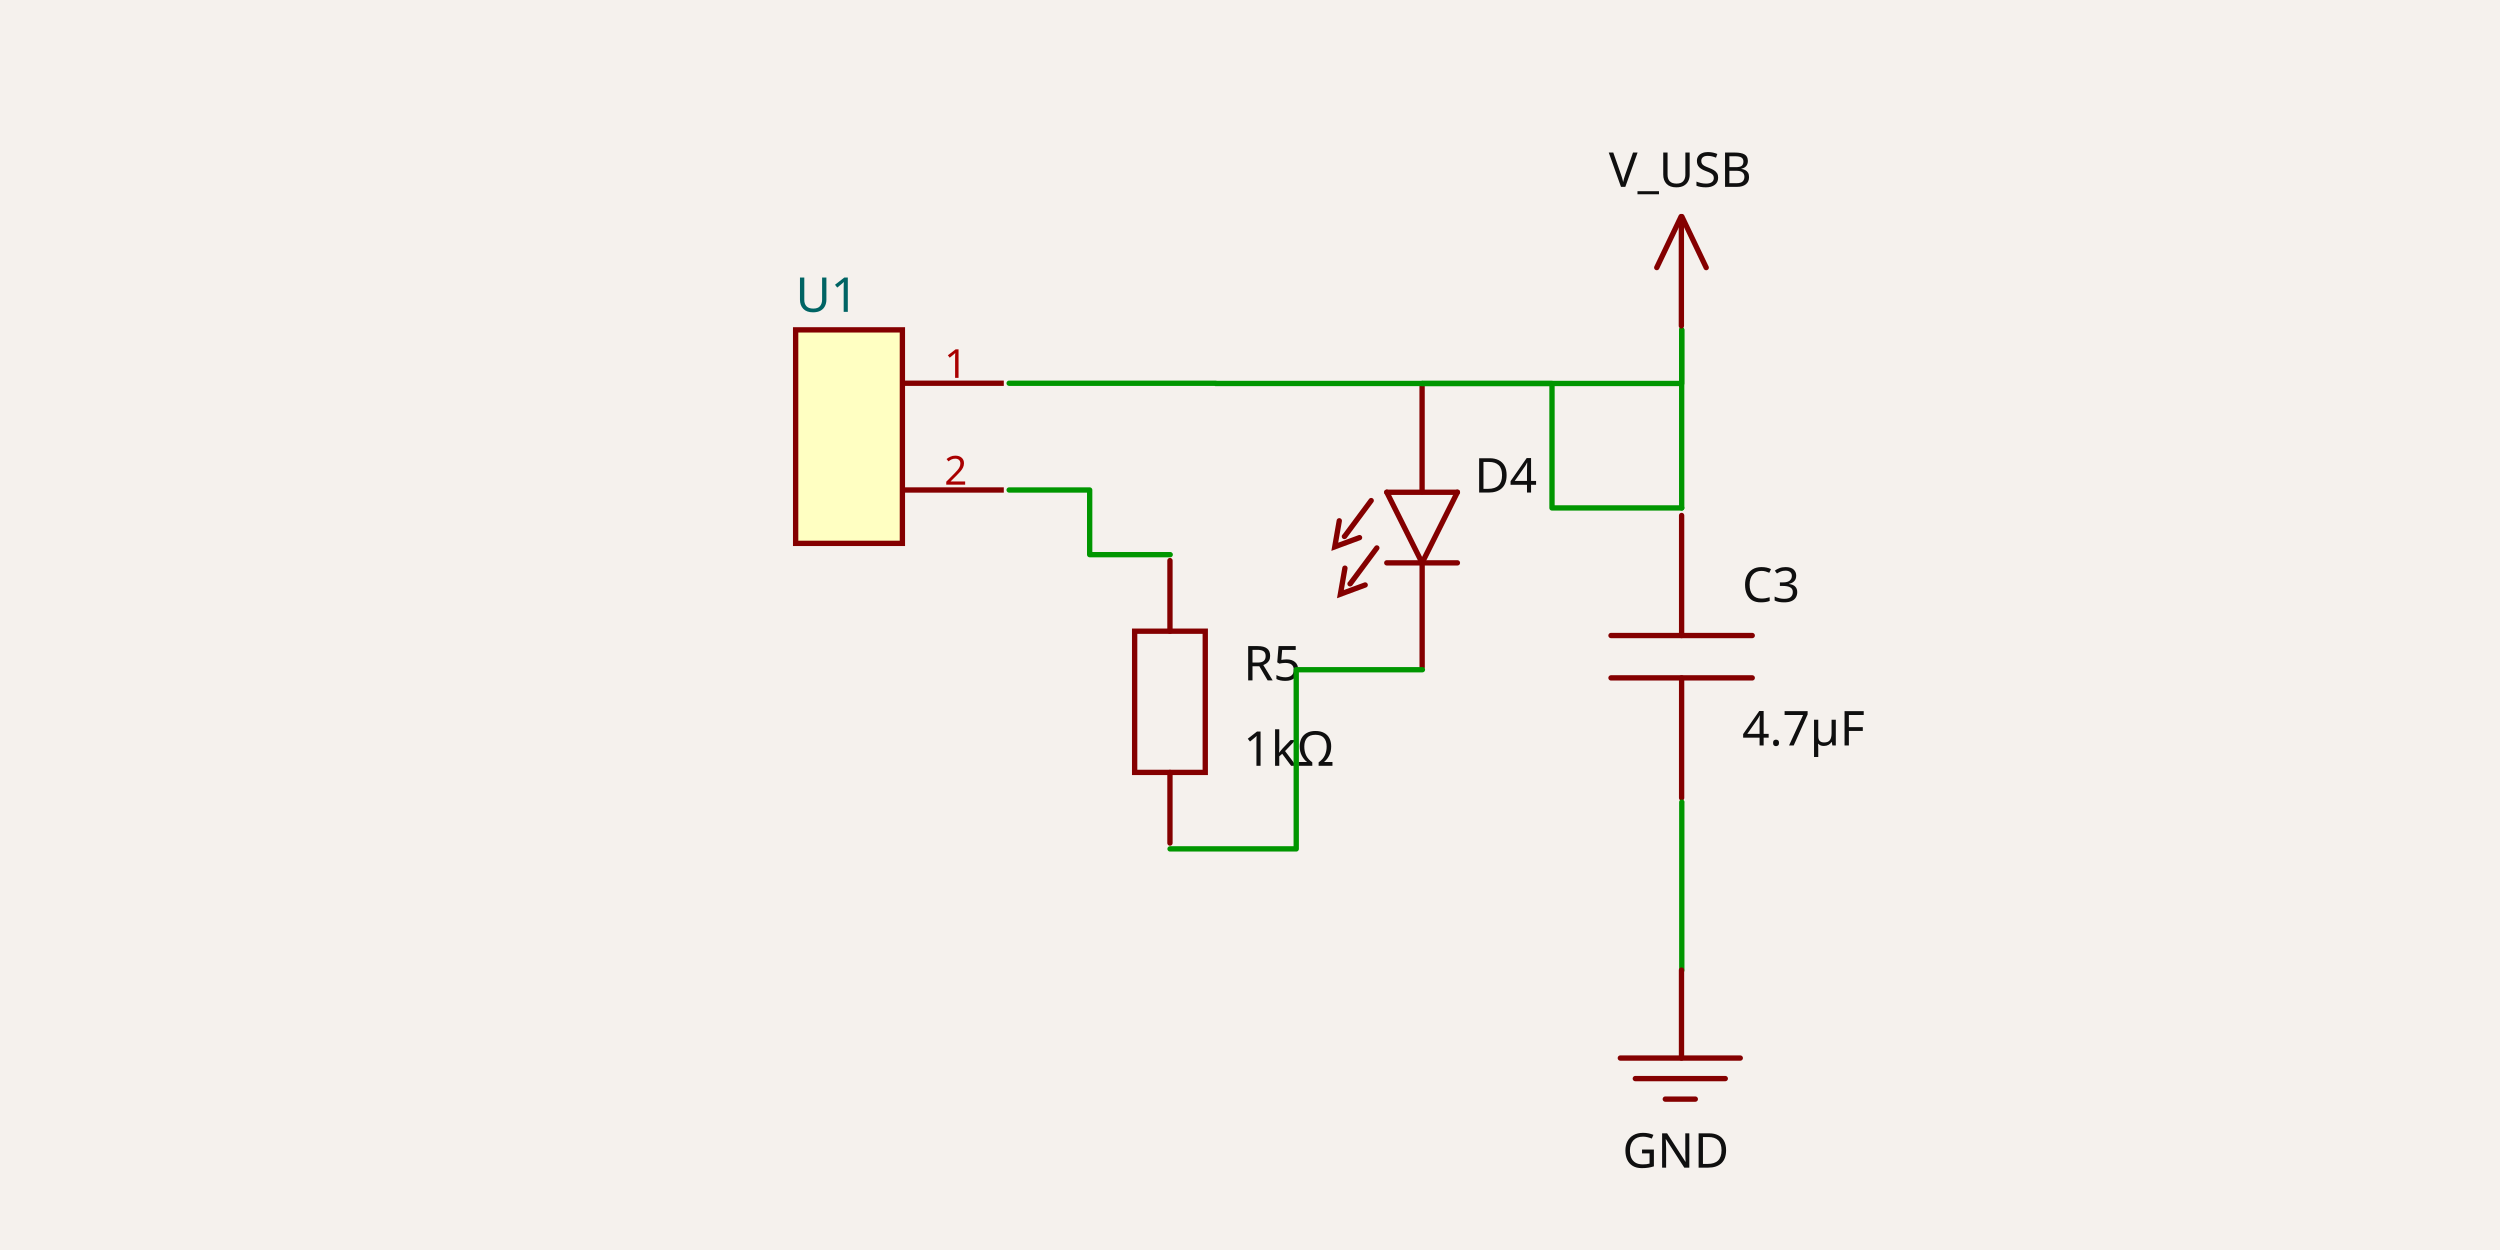
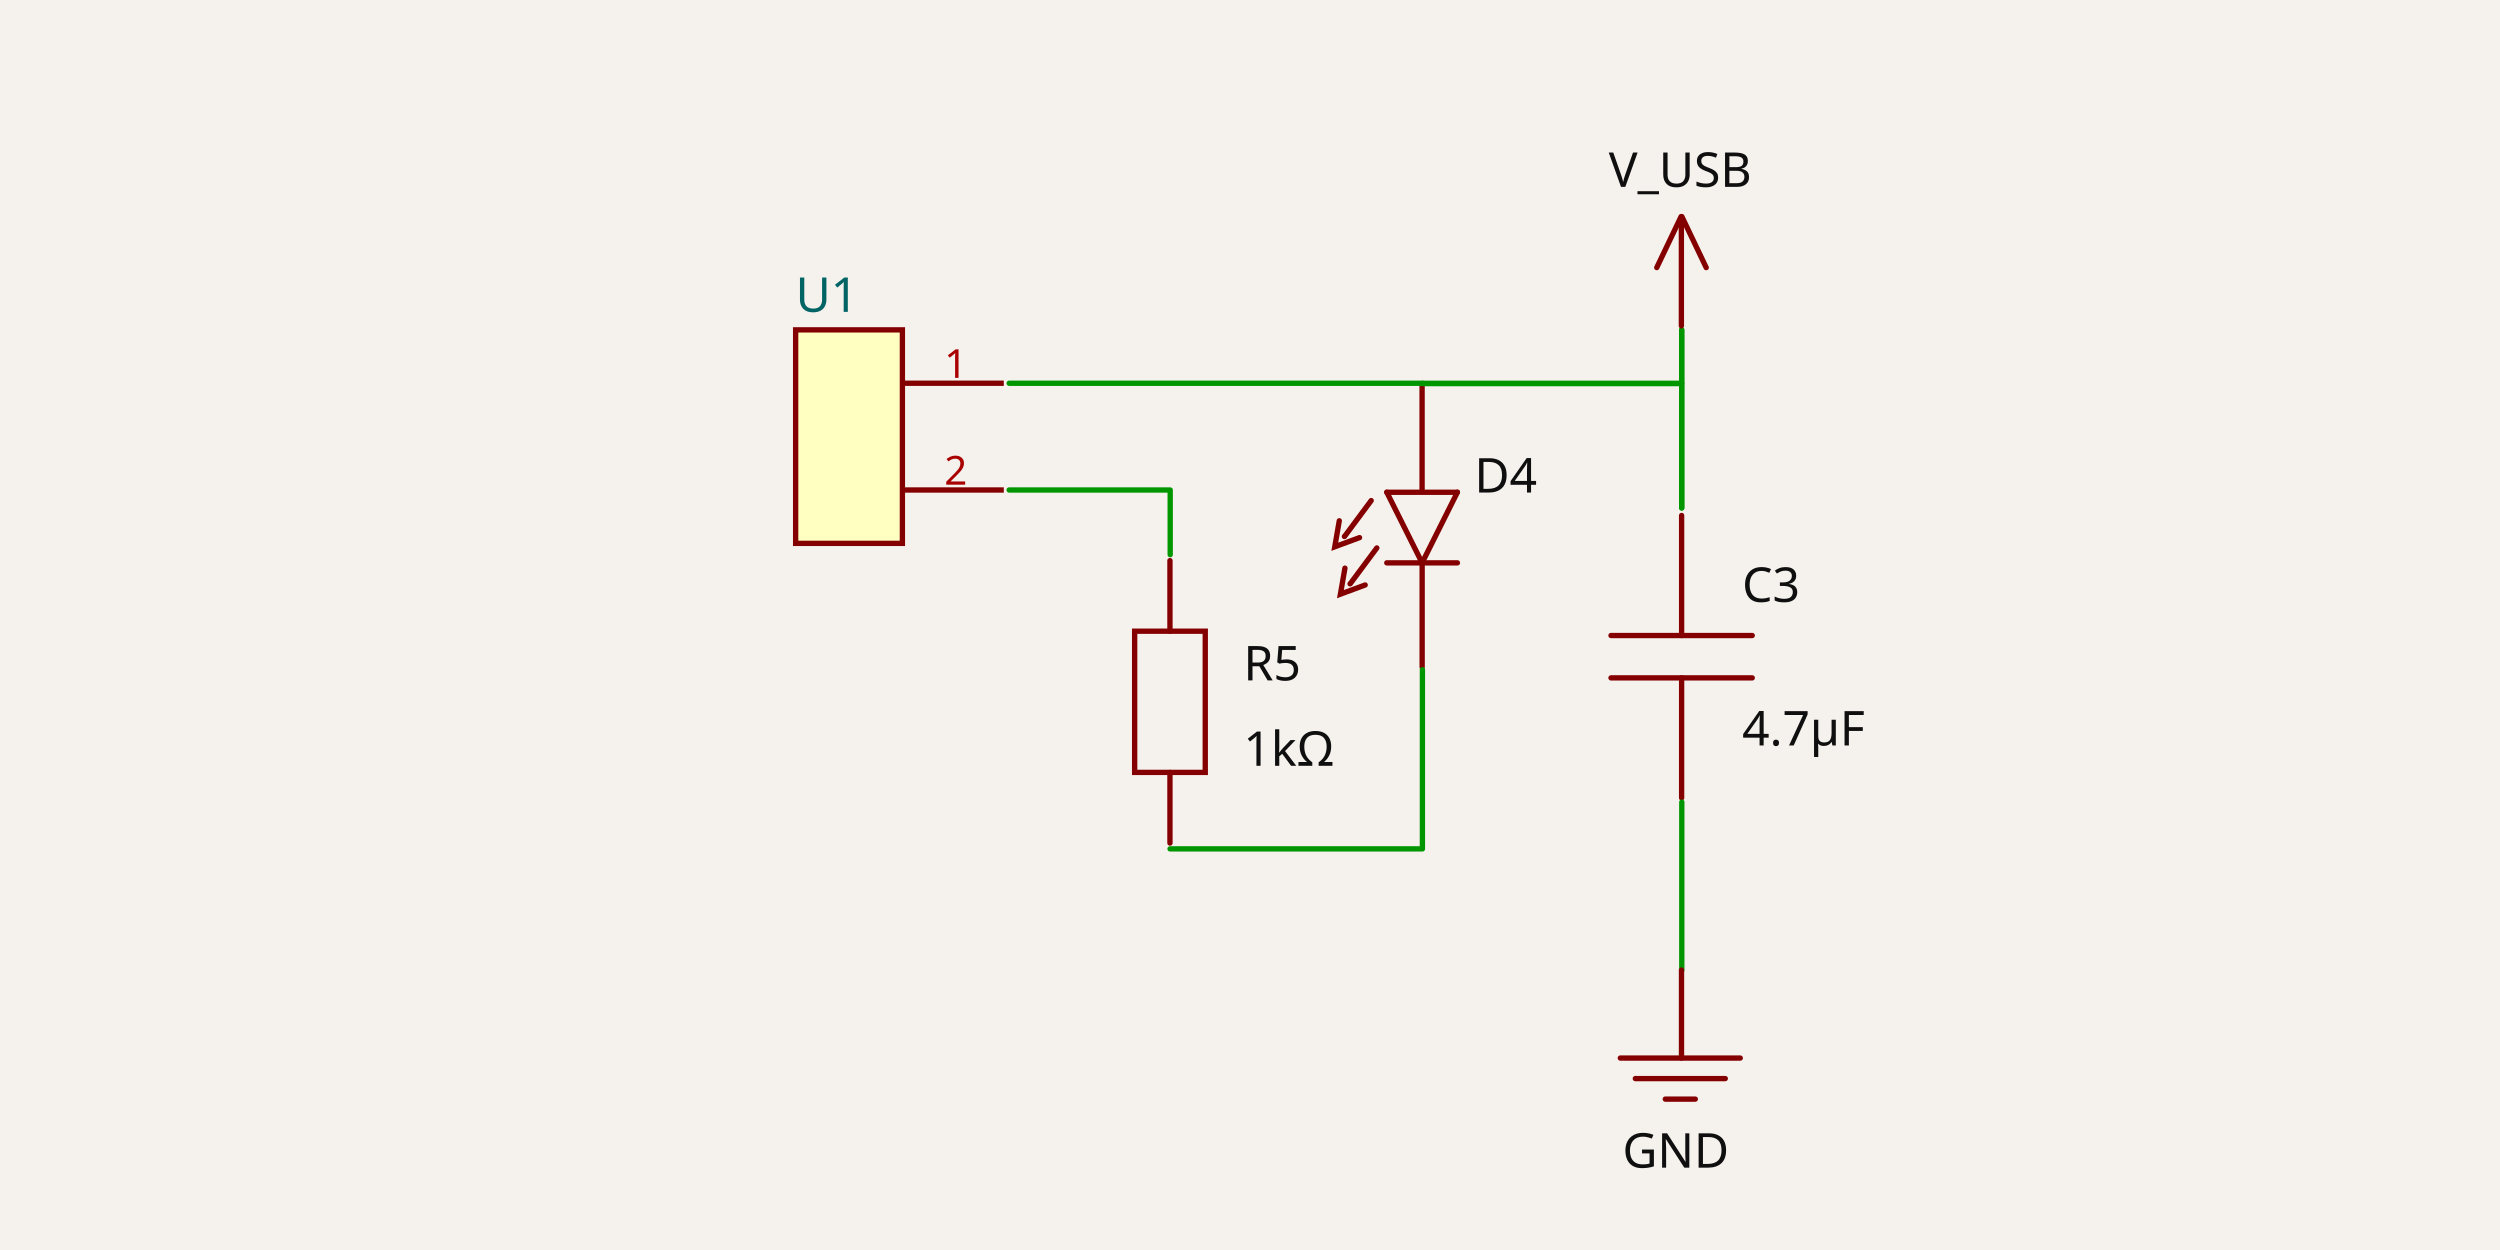
- <svg xmlns="http://www.w3.org/2000/svg" width="1200" height="600" style="background-color: rgb(245, 241, 237)" data-real-to-screen-transform="matrix(128.1029378274,0,0,-128.1029378274,407.5272788043,209.5764062856)" data-software-used-string="@tscircuit/core@0.0.555">
+ <svg xmlns="http://www.w3.org/2000/svg" width="1200" height="600" style="background-color: rgb(245, 241, 237)" data-real-to-screen-transform="matrix(128.1029378274,0,0,-128.1029378274,407.5272788043,209.5764062856)" data-software-used-string="@tscircuit/core@0.0.532">
  <style>
              .boundary { fill: rgb(245, 241, 237); }
              .schematic-boundary { fill: none; stroke: #fff; }
              .component { fill: none; stroke: rgb(132, 0, 0); }
              .chip { fill: rgb(255, 255, 194); stroke: rgb(132, 0, 0); }
              .component-pin { fill: none; stroke: rgb(132, 0, 0); }
              .trace:hover {
                filter: invert(1);
              }
              .trace:hover .trace-crossing-outline {
                opacity: 0;
              }
              .trace:hover .trace-junction {
                filter: invert(1);
              }
              .text { font-family: sans-serif; fill: rgb(0, 150, 0); }
              .pin-number { fill: rgb(169, 0, 0); }
              .port-label { fill: rgb(0, 100, 100); }
              .component-name { fill: rgb(0, 100, 100); }
            </style>
  <rect class="boundary" x="0" y="0" width="1200" height="600" />
  <g data-circuit-json-type="schematic_component" data-schematic-component-id="schematic_component_0">
    <rect class="component chip" x="381.907" y="158.335" width="51.241" height="102.482" stroke-width="2.562px" fill="rgb(255, 255, 194)" stroke="rgb(132, 0, 0)" />
    <rect class="component-overlay" x="381.907" y="158.335" width="51.241" height="102.482" fill="transparent" />
    <text x="381.907" y="277.471" fill="#006464" text-anchor="start" dominant-baseline="middle" font-family="sans-serif" font-size="23.059px" transform="rotate(0, 381.9067, 277.471)" />
    <text x="381.907" y="141.682" fill="#006464" text-anchor="start" dominant-baseline="middle" font-family="sans-serif" font-size="23.059px" transform="rotate(0, 381.9067, 141.6818)">U1</text>
    <line class="component-pin" x1="481.827" y1="183.956" x2="433.148" y2="183.956" stroke-width="2.562px" />
    <text class="pin-number" x="458.768" y="181.394" style="font-family: sans-serif;" fill="rgb(169, 0, 0)" text-anchor="middle" dominant-baseline="auto" font-size="19.215px" transform="">1</text>
    <line class="component-pin" x1="481.827" y1="235.197" x2="433.148" y2="235.197" stroke-width="2.562px" />
    <text class="pin-number" x="458.768" y="232.635" style="font-family: sans-serif;" fill="rgb(169, 0, 0)" text-anchor="middle" dominant-baseline="auto" font-size="19.215px" transform="">2</text>
  </g>
  <g data-circuit-json-type="schematic_component" data-schematic-component-id="schematic_component_1">
    <rect class="component-overlay" x="544.632" y="269.085" width="33.894" height="135.576" fill="transparent" />
    <path d="M 561.579 404.661 L 561.579 370.767" stroke="rgb(132, 0, 0)" fill="none" stroke-width="2.562px" stroke-linecap="round" />
    <path d="M 561.579 302.979 L 561.579 269.085" stroke="rgb(132, 0, 0)" fill="none" stroke-width="2.562px" stroke-linecap="round" />
    <path d="M 544.632 336.873 L 544.632 302.979 L 578.526 302.979 L 578.526 370.767 L 544.632 370.767 L 544.632 336.873" stroke="rgb(132, 0, 0)" fill="none" stroke-width="2.562px" stroke-linecap="round" />
    <text x="596.886" y="318.595" fill="rgb(15, 15, 15)" font-family="sans-serif" text-anchor="start" dominant-baseline="middle" font-size="23.059px">R5</text>
    <text x="596.886" y="359.588" fill="rgb(15, 15, 15)" font-family="sans-serif" text-anchor="start" dominant-baseline="middle" font-size="23.059px">1kΩ</text>
  </g>
  <g data-circuit-json-type="schematic_component" data-schematic-component-id="schematic_component_2">
    <rect class="component-overlay" x="773.283" y="247.43" width="67.788" height="135.576" fill="transparent" />
    <path d="M 807.177 247.43 L 807.177 305.049" stroke="rgb(132, 0, 0)" fill="none" stroke-width="2.562px" stroke-linecap="round" />
    <path d="M 807.177 325.386 L 807.177 383.005" stroke="rgb(132, 0, 0)" fill="none" stroke-width="2.562px" stroke-linecap="round" />
    <path d="M 773.283 305.049 L 841.071 305.049" stroke="rgb(132, 0, 0)" fill="none" stroke-width="2.562px" stroke-linecap="round" />
    <path d="M 773.283 325.386 L 841.071 325.386" stroke="rgb(132, 0, 0)" fill="none" stroke-width="2.562px" stroke-linecap="round" />
    <text x="836.223" y="288.905" fill="rgb(15, 15, 15)" font-family="sans-serif" text-anchor="start" dominant-baseline="auto" font-size="23.059px">C3</text>
    <text x="836.223" y="339.934" fill="rgb(15, 15, 15)" font-family="sans-serif" text-anchor="start" dominant-baseline="hanging" font-size="23.059px">4.7µF</text>
  </g>
  <g data-circuit-json-type="schematic_component" data-schematic-component-id="schematic_component_3">
    <rect class="component-overlay" x="640.692" y="185.436" width="58.858" height="134.784" fill="transparent" />
    <path d="M 682.603 270.17 L 699.55 236.277" stroke="rgb(132, 0, 0)" fill="none" stroke-width="2.562px" stroke-linecap="round" />
    <path d="M 682.631 269.117 L 682.631 320.22" stroke="rgb(132, 0, 0)" fill="none" stroke-width="2.562px" stroke-linecap="round" />
    <path d="M 665.656 236.277 L 682.603 270.17" stroke="rgb(132, 0, 0)" fill="none" stroke-width="2.562px" stroke-linecap="round" />
    <path d="M 699.55 236.277 L 665.656 236.277" stroke="rgb(132, 0, 0)" fill="none" stroke-width="2.562px" stroke-linecap="round" />
    <path d="M 665.656 270.17 L 699.55 270.17" stroke="rgb(132, 0, 0)" fill="none" stroke-width="2.562px" stroke-linecap="round" />
    <path d="M 682.603 236.015 L 682.603 185.436" stroke="rgb(132, 0, 0)" fill="none" stroke-width="2.562px" stroke-linecap="round" />
    <path d="M 645.562 272.718 L 643.4 285.188 L 655.283 280.793" stroke="rgb(132, 0, 0)" fill="none" stroke-width="2.562px" stroke-linecap="round" />
    <path d="M 660.876 263.016 L 659.731 264.556 L 648.144 280.153 L 648.022 280.234" stroke="rgb(132, 0, 0)" fill="none" stroke-width="2.562px" stroke-linecap="round" />
    <path d="M 642.854 249.984 L 640.692 262.454 L 652.575 258.06" stroke="rgb(132, 0, 0)" fill="none" stroke-width="2.562px" stroke-linecap="round" />
    <path d="M 658.168 240.282 L 657.024 241.822 L 645.436 257.419 L 645.314 257.5" stroke="rgb(132, 0, 0)" fill="none" stroke-width="2.562px" stroke-linecap="round" />
    <text x="707.75" y="278.387" fill="rgb(15, 15, 15)" font-family="sans-serif" text-anchor="start" dominant-baseline="middle" font-size="23.059px" />
    <text x="707.75" y="228.427" fill="rgb(15, 15, 15)" font-family="sans-serif" text-anchor="start" dominant-baseline="middle" font-size="23.059px">D4</text>
  </g>
  <g class="trace" data-circuit-json-type="schematic_trace" data-schematic-trace-id="schematic_trace_0">
-     <path d="M 484.389 235.197 L 523.042 235.197 L 523.042 266.228 L 561.694 266.228" class="trace-invisible-hover-outline" stroke="rgb(0, 150, 0)" fill="none" stroke-width="20.496px" stroke-linecap="round" opacity="0" stroke-linejoin="round" />
-     <path d="M 484.389 235.197 L 523.042 235.197 L 523.042 266.228 L 561.694 266.228" stroke="rgb(0, 150, 0)" fill="none" stroke-width="2.562px" stroke-linecap="round" stroke-linejoin="round" />
+     <path d="M 484.389 235.197 L 561.694 235.197 L 561.694 266.228" class="trace-invisible-hover-outline" stroke="rgb(0, 150, 0)" fill="none" stroke-width="20.496px" stroke-linecap="round" opacity="0" stroke-linejoin="round" />
+     <path d="M 484.389 235.197 L 561.694 235.197 L 561.694 266.228" stroke="rgb(0, 150, 0)" fill="none" stroke-width="2.562px" stroke-linecap="round" stroke-linejoin="round" />
  </g>
  <g class="trace" data-circuit-json-type="schematic_trace" data-schematic-trace-id="schematic_trace_1">
-     <path d="M 484.389 183.956 L 583.543 183.956 L 583.543 184.077 L 682.697 184.077" class="trace-invisible-hover-outline" stroke="rgb(0, 150, 0)" fill="none" stroke-width="20.496px" stroke-linecap="round" opacity="0" stroke-linejoin="round" />
-     <path d="M 484.389 183.956 L 583.543 183.956 L 583.543 184.077 L 682.697 184.077" stroke="rgb(0, 150, 0)" fill="none" stroke-width="2.562px" stroke-linecap="round" stroke-linejoin="round" />
+     <path d="M 484.389 183.956 L 682.697 183.956" class="trace-invisible-hover-outline" stroke="rgb(0, 150, 0)" fill="none" stroke-width="20.496px" stroke-linecap="round" opacity="0" stroke-linejoin="round" />
+     <path d="M 484.389 183.956 L 682.697 183.956" stroke="rgb(0, 150, 0)" fill="none" stroke-width="2.562px" stroke-linecap="round" stroke-linejoin="round" />
  </g>
  <g class="trace" data-circuit-json-type="schematic_trace" data-schematic-trace-id="schematic_trace_2">
-     <path d="M 561.624 407.471 L 622.19 407.471 L 622.19 321.457 L 682.755 321.457" class="trace-invisible-hover-outline" stroke="rgb(0, 150, 0)" fill="none" stroke-width="20.496px" stroke-linecap="round" opacity="0" stroke-linejoin="round" />
-     <path d="M 561.624 407.471 L 622.19 407.471 L 622.19 321.457 L 682.755 321.457" stroke="rgb(0, 150, 0)" fill="none" stroke-width="2.562px" stroke-linecap="round" stroke-linejoin="round" />
+     <path d="M 561.624 407.471 L 682.755 407.471 L 682.755 321.457" class="trace-invisible-hover-outline" stroke="rgb(0, 150, 0)" fill="none" stroke-width="20.496px" stroke-linecap="round" opacity="0" stroke-linejoin="round" />
+     <path d="M 561.624 407.471 L 682.755 407.471 L 682.755 321.457" stroke="rgb(0, 150, 0)" fill="none" stroke-width="2.562px" stroke-linecap="round" stroke-linejoin="round" />
  </g>
  <g class="trace" data-circuit-json-type="schematic_trace" data-schematic-trace-id="schematic_trace_3">
-     <path d="M 807.223 243.808 L 744.96 243.808 L 744.96 184.077 L 682.697 184.077" class="trace-invisible-hover-outline" stroke="rgb(0, 150, 0)" fill="none" stroke-width="20.496px" stroke-linecap="round" opacity="0" stroke-linejoin="round" />
-     <path d="M 807.223 243.808 L 744.96 243.808 L 744.96 184.077 L 682.697 184.077" stroke="rgb(0, 150, 0)" fill="none" stroke-width="2.562px" stroke-linecap="round" stroke-linejoin="round" />
+     <path d="M 807.223 243.808 L 807.223 184.077 L 682.697 184.077" class="trace-invisible-hover-outline" stroke="rgb(0, 150, 0)" fill="none" stroke-width="20.496px" stroke-linecap="round" opacity="0" stroke-linejoin="round" />
+     <path d="M 807.223 243.808 L 807.223 184.077 L 682.697 184.077" stroke="rgb(0, 150, 0)" fill="none" stroke-width="2.562px" stroke-linecap="round" stroke-linejoin="round" />
  </g>
  <g class="trace" data-circuit-json-type="schematic_trace" data-schematic-trace-id="schematic_trace_4">
    <path d="M 807.223 243.808 L 807.208 243.808 L 807.208 158.335" class="trace-invisible-hover-outline" stroke="rgb(0, 150, 0)" fill="none" stroke-width="20.496px" stroke-linecap="round" opacity="0" stroke-linejoin="round" />
    <path d="M 807.223 243.808 L 807.208 243.808 L 807.208 158.335" stroke="rgb(0, 150, 0)" fill="none" stroke-width="2.562px" stroke-linecap="round" stroke-linejoin="round" />
  </g>
  <g class="trace" data-circuit-json-type="schematic_trace" data-schematic-trace-id="schematic_trace_5">
    <path d="M 682.697 184.077 L 807.208 184.077 L 807.208 158.335" class="trace-invisible-hover-outline" stroke="rgb(0, 150, 0)" fill="none" stroke-width="20.496px" stroke-linecap="round" opacity="0" stroke-linejoin="round" />
    <path d="M 682.697 184.077 L 807.208 184.077 L 807.208 158.335" stroke="rgb(0, 150, 0)" fill="none" stroke-width="2.562px" stroke-linecap="round" stroke-linejoin="round" />
  </g>
  <g class="trace" data-circuit-json-type="schematic_trace" data-schematic-trace-id="schematic_trace_6">
    <path d="M 807.293 385.031 L 807.258 385.031 L 807.258 465.782" class="trace-invisible-hover-outline" stroke="rgb(0, 150, 0)" fill="none" stroke-width="20.496px" stroke-linecap="round" opacity="0" stroke-linejoin="round" />
    <path d="M 807.293 385.031 L 807.258 385.031 L 807.258 465.782" stroke="rgb(0, 150, 0)" fill="none" stroke-width="2.562px" stroke-linecap="round" stroke-linejoin="round" />
  </g>
  <rect class="component-overlay" x="795.245" y="103.954" width="23.735" height="52.466" fill="transparent" />
  <path d="M 806.925 103.954 L 795.245 128.431" stroke="rgb(132, 0, 0)" fill="none" stroke-width="2.562px" stroke-linecap="round" />
  <path d="M 807.3 103.967 L 818.98 128.444" stroke="rgb(132, 0, 0)" fill="none" stroke-width="2.562px" stroke-linecap="round" />
  <path d="M 807.061 104.6 L 807.061 156.421" stroke="rgb(132, 0, 0)" fill="none" stroke-width="2.562px" stroke-linecap="round" />
  <text x="806.488" y="96.447" fill="rgb(15, 15, 15)" font-family="sans-serif" text-anchor="middle" dominant-baseline="ideographic" font-size="23.059px">V_USB</text>
  <rect class="component-overlay" x="777.764" y="465.643" width="57.559" height="61.929" fill="transparent" />
  <path d="M 807.119 465.643 L 807.119 507.87" stroke="rgb(132, 0, 0)" fill="none" stroke-width="2.562px" stroke-linecap="round" />
  <path d="M 777.764 507.866 L 835.323 507.866" stroke="rgb(132, 0, 0)" fill="none" stroke-width="2.562px" stroke-linecap="round" />
  <path d="M 784.958 517.719 L 828.128 517.719" stroke="rgb(132, 0, 0)" fill="none" stroke-width="2.562px" stroke-linecap="round" />
  <path d="M 799.348 527.572 L 813.738 527.572" stroke="rgb(132, 0, 0)" fill="none" stroke-width="2.562px" stroke-linecap="round" />
  <text x="804.36" y="542.577" fill="rgb(15, 15, 15)" font-family="sans-serif" text-anchor="middle" dominant-baseline="hanging" font-size="23.059px">GND</text>
</svg>
